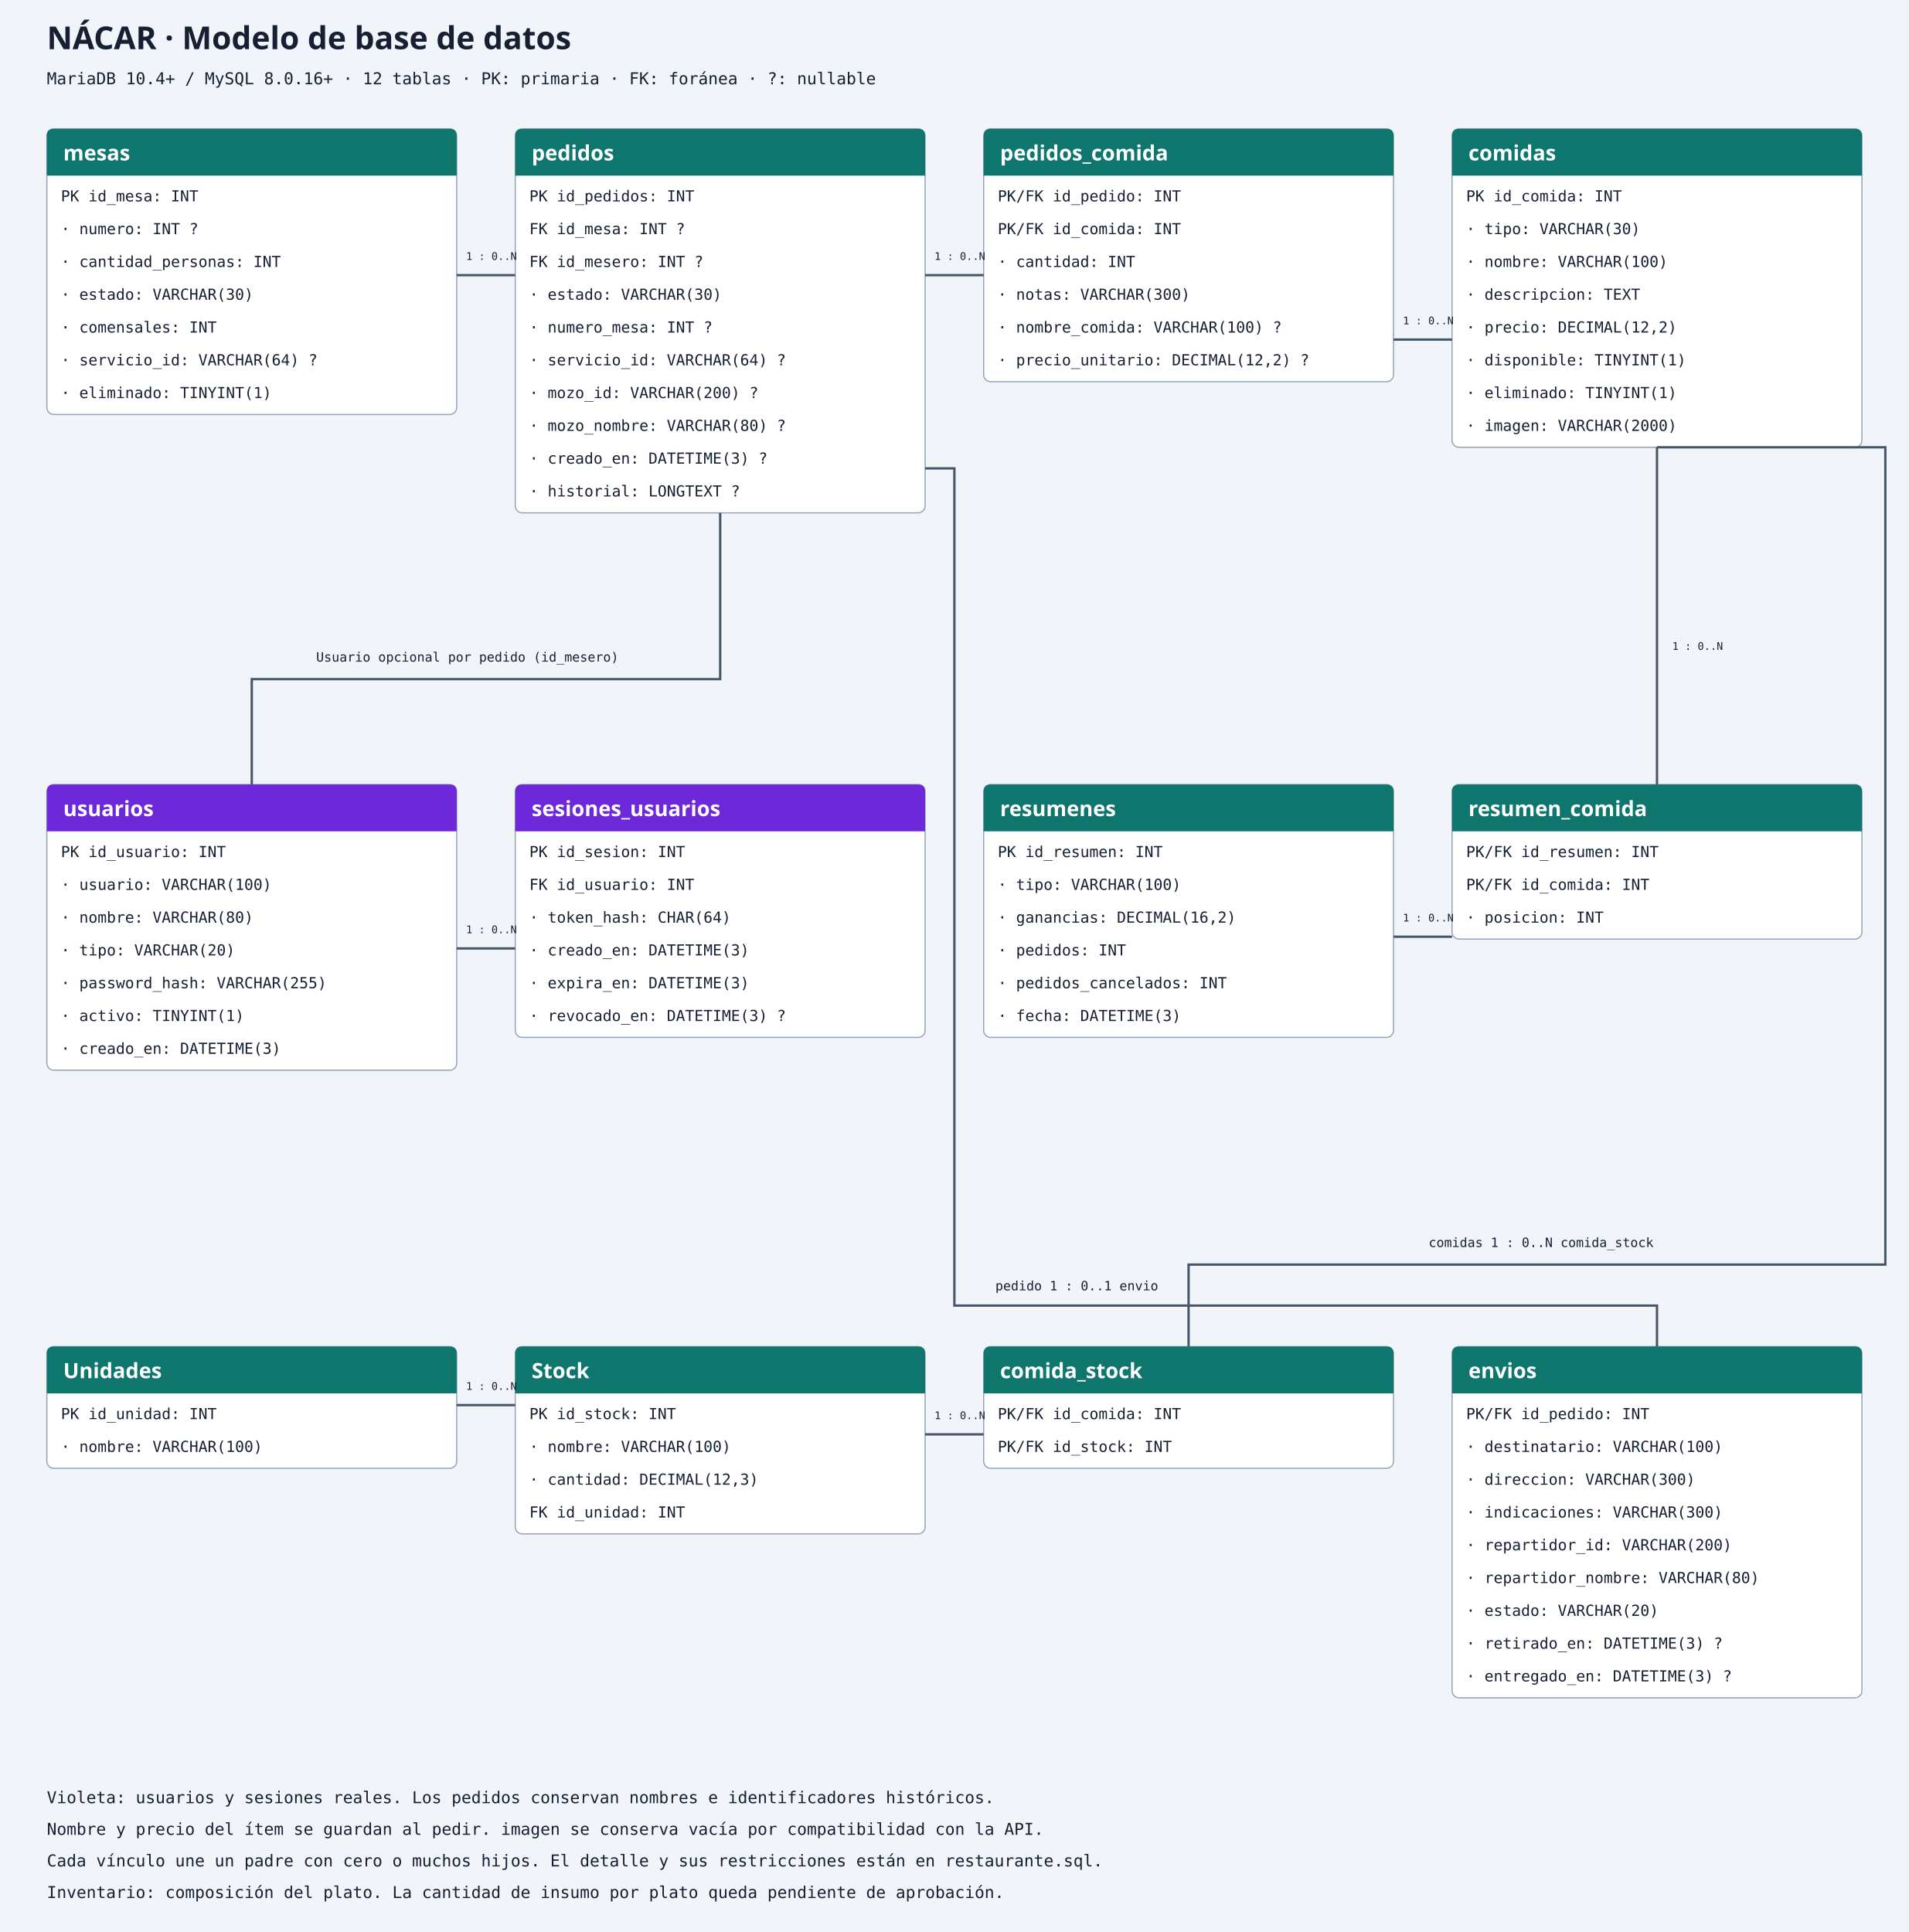
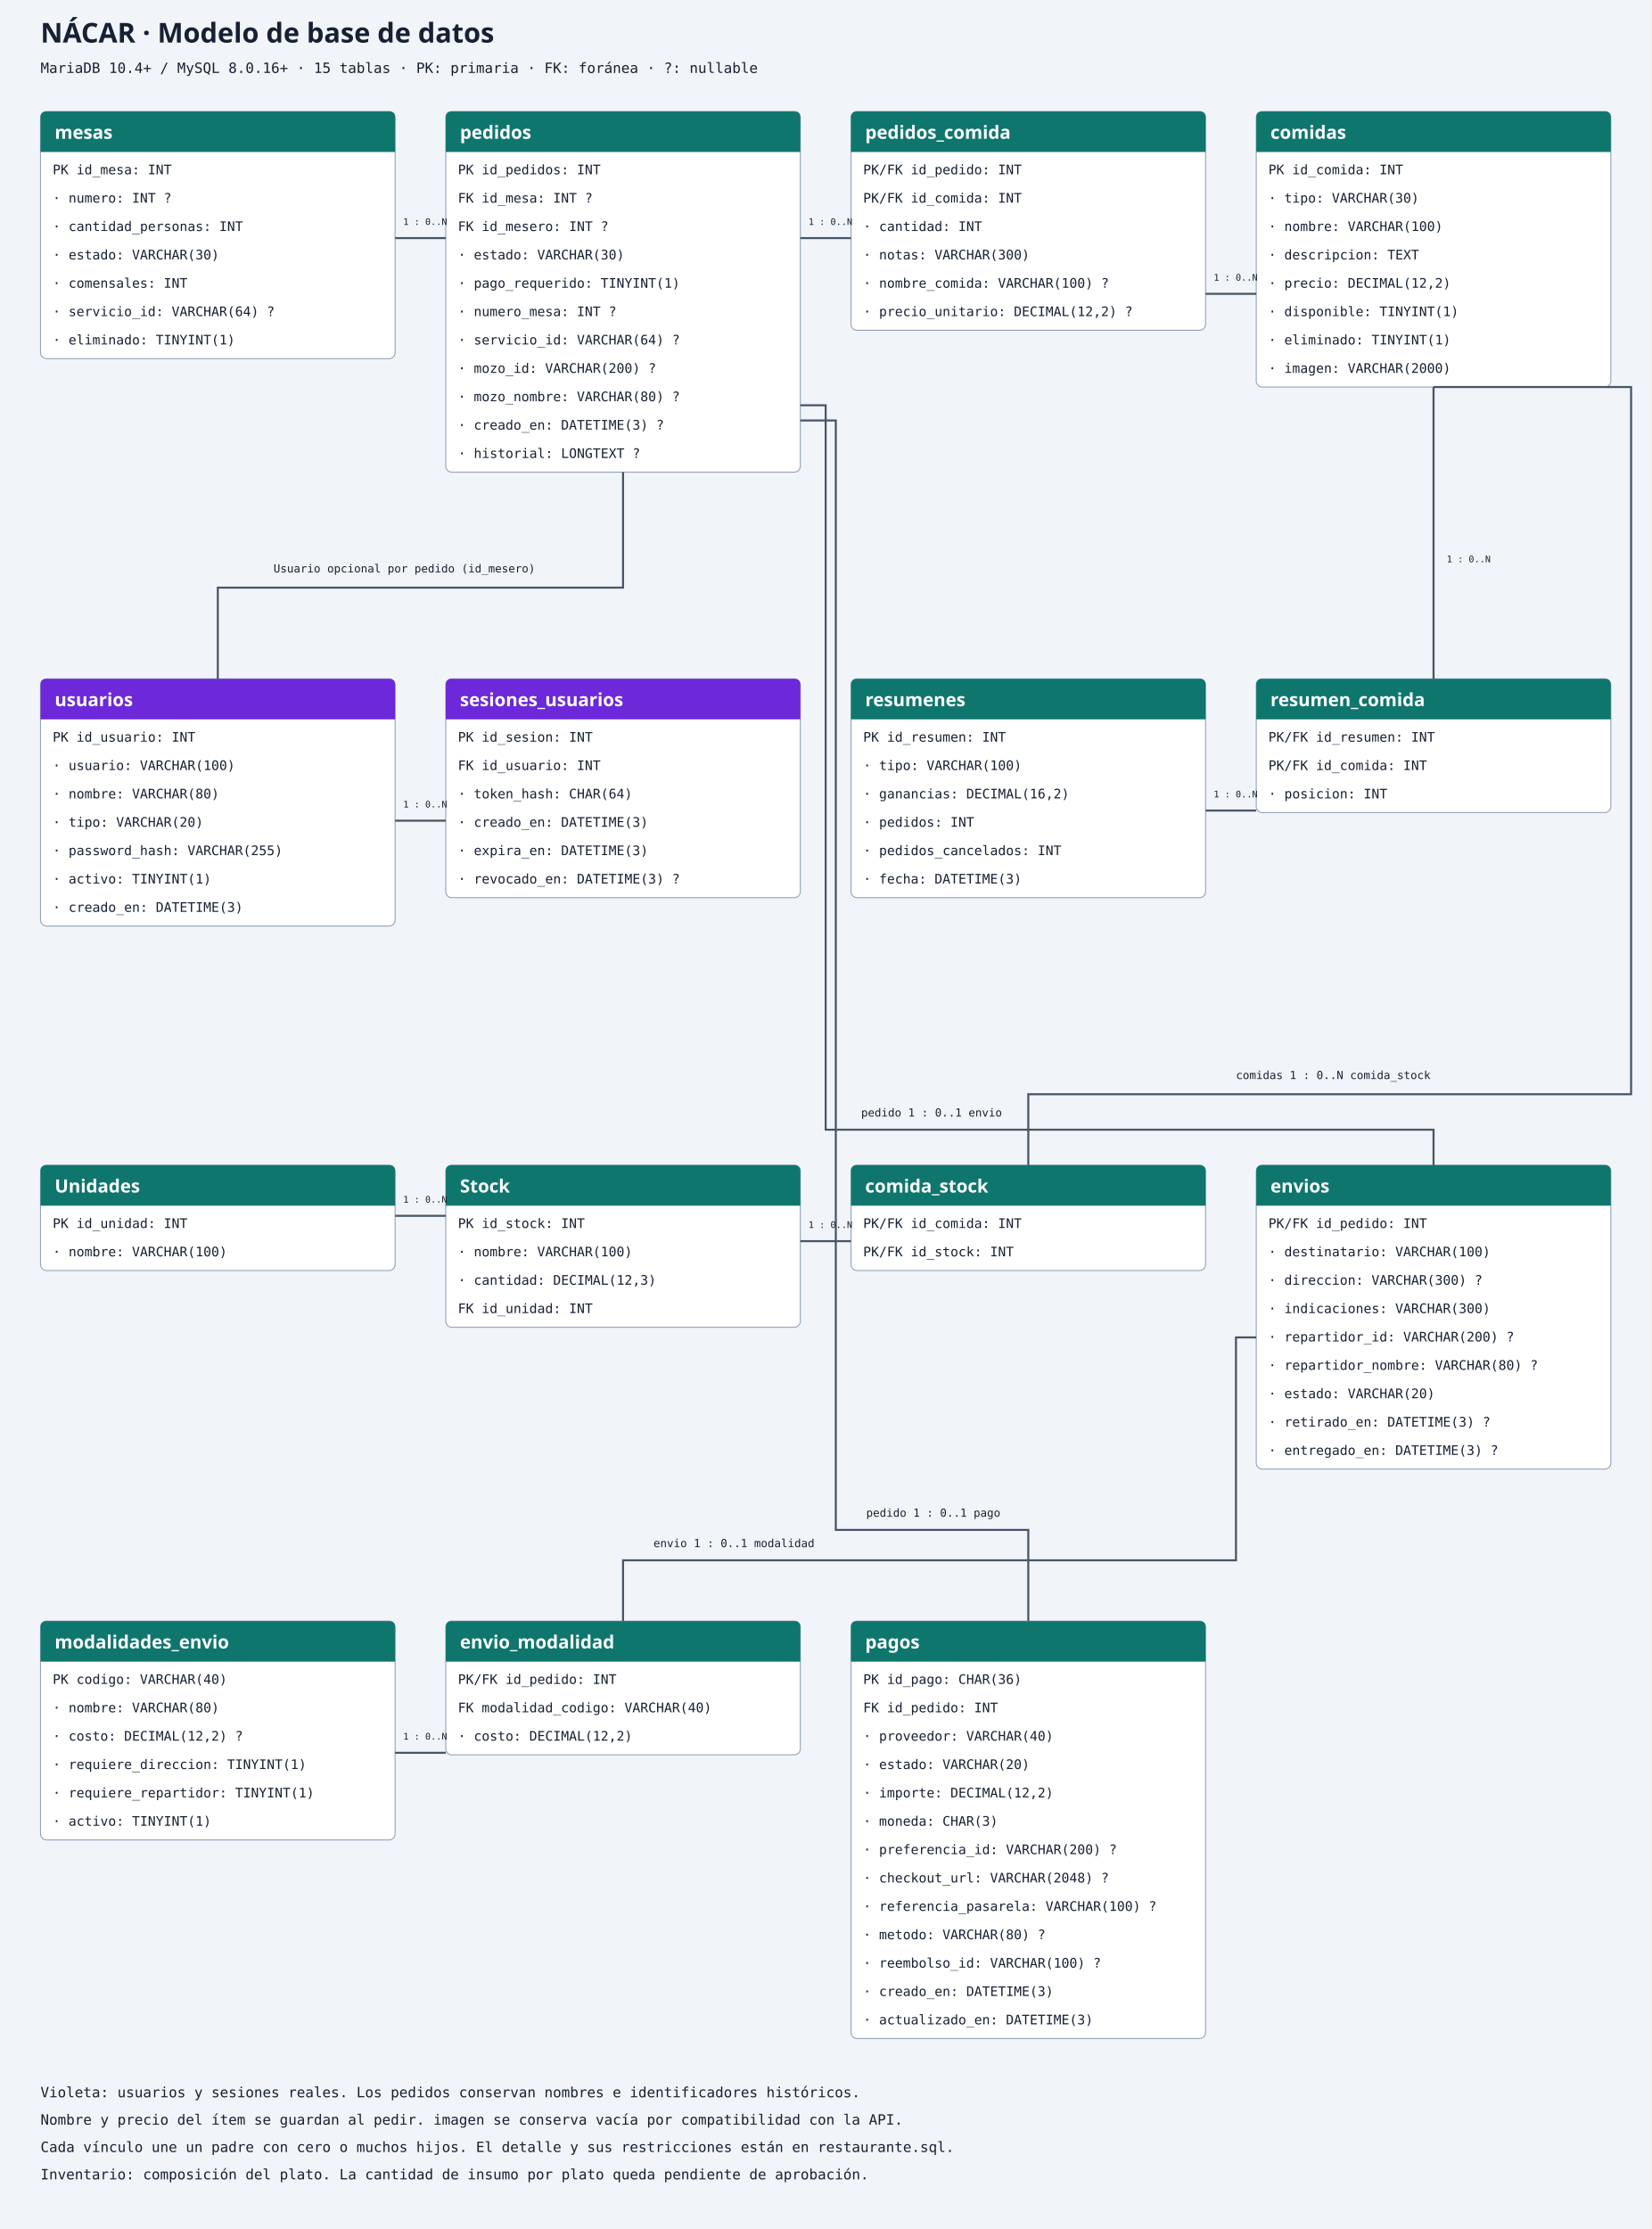
- <svg xmlns="http://www.w3.org/2000/svg" width="1630" height="1650" viewBox="0 0 1630 1650">
-   <rect width="1630" height="1650" fill="#f1f5f9" />
+ <svg xmlns="http://www.w3.org/2000/svg" width="1630" height="2200" viewBox="0 0 1630 2200">
+   <rect width="1630" height="2200" fill="#f1f5f9" />
  <style>text{font-family:Consolas,monospace;fill:#172033}.row{font-size:13px}.title{font-family:Segoe UI,sans-serif;font-weight:700}</style>
  <text class="title" x="40" y="42" font-size="27">NÁCAR · Modelo de base de datos</text>
-   <text x="40" y="72" font-size="14">MariaDB 10.4+ / MySQL 8.0.16+ · 12 tablas · PK: primaria · FK: foránea · ?: nullable</text>
+   <text x="40" y="72" font-size="14">MariaDB 10.4+ / MySQL 8.0.16+ · 15 tablas · PK: primaria · FK: foránea · ?: nullable</text>
  <rect x="40" y="670" width="350" height="244" rx="6" fill="white" stroke="#94a3b8" />
  <path d="M46,670 H384 Q390,670 390,676 V710 H40 V676 Q40,670 46,670" fill="#6d28d9" />
  <text class="title" x="54" y="697" font-size="18" style="fill:white">usuarios</text>
  <text class="row" x="52" y="732">PK    id_usuario: INT</text>
  <text class="row" x="52" y="760">·     usuario: VARCHAR(100)</text>
  <text class="row" x="52" y="788">·     nombre: VARCHAR(80)</text>
  <text class="row" x="52" y="816">·     tipo: VARCHAR(20)</text>
  <text class="row" x="52" y="844">·     password_hash: VARCHAR(255)</text>
  <text class="row" x="52" y="872">·     activo: TINYINT(1)</text>
  <text class="row" x="52" y="900">·     creado_en: DATETIME(3)</text>
  <rect x="440" y="670" width="350" height="216" rx="6" fill="white" stroke="#94a3b8" />
  <path d="M446,670 H784 Q790,670 790,676 V710 H440 V676 Q440,670 446,670" fill="#6d28d9" />
  <text class="title" x="454" y="697" font-size="18" style="fill:white">sesiones_usuarios</text>
  <text class="row" x="452" y="732">PK    id_sesion: INT</text>
  <text class="row" x="452" y="760">FK    id_usuario: INT</text>
  <text class="row" x="452" y="788">·     token_hash: CHAR(64)</text>
  <text class="row" x="452" y="816">·     creado_en: DATETIME(3)</text>
  <text class="row" x="452" y="844">·     expira_en: DATETIME(3)</text>
  <text class="row" x="452" y="872">·     revocado_en: DATETIME(3) ?</text>
  <rect x="40" y="110" width="350" height="244" rx="6" fill="white" stroke="#94a3b8" />
  <path d="M46,110 H384 Q390,110 390,116 V150 H40 V116 Q40,110 46,110" fill="#0f766e" />
  <text class="title" x="54" y="137" font-size="18" style="fill:white">mesas</text>
  <text class="row" x="52" y="172">PK    id_mesa: INT</text>
  <text class="row" x="52" y="200">·     numero: INT ?</text>
  <text class="row" x="52" y="228">·     cantidad_personas: INT</text>
  <text class="row" x="52" y="256">·     estado: VARCHAR(30)</text>
  <text class="row" x="52" y="284">·     comensales: INT</text>
  <text class="row" x="52" y="312">·     servicio_id: VARCHAR(64) ?</text>
  <text class="row" x="52" y="340">·     eliminado: TINYINT(1)</text>
  <rect x="1240" y="110" width="350" height="272" rx="6" fill="white" stroke="#94a3b8" />
  <path d="M1246,110 H1584 Q1590,110 1590,116 V150 H1240 V116 Q1240,110 1246,110" fill="#0f766e" />
  <text class="title" x="1254" y="137" font-size="18" style="fill:white">comidas</text>
  <text class="row" x="1252" y="172">PK    id_comida: INT</text>
  <text class="row" x="1252" y="200">·     tipo: VARCHAR(30)</text>
  <text class="row" x="1252" y="228">·     nombre: VARCHAR(100)</text>
  <text class="row" x="1252" y="256">·     descripcion: TEXT</text>
  <text class="row" x="1252" y="284">·     precio: DECIMAL(12,2)</text>
  <text class="row" x="1252" y="312">·     disponible: TINYINT(1)</text>
  <text class="row" x="1252" y="340">·     eliminado: TINYINT(1)</text>
  <text class="row" x="1252" y="368">·     imagen: VARCHAR(2000)</text>
-   <rect x="440" y="110" width="350" height="328" rx="6" fill="white" stroke="#94a3b8" />
+   <rect x="440" y="110" width="350" height="356" rx="6" fill="white" stroke="#94a3b8" />
  <path d="M446,110 H784 Q790,110 790,116 V150 H440 V116 Q440,110 446,110" fill="#0f766e" />
  <text class="title" x="454" y="137" font-size="18" style="fill:white">pedidos</text>
  <text class="row" x="452" y="172">PK    id_pedidos: INT</text>
  <text class="row" x="452" y="200">FK    id_mesa: INT ?</text>
  <text class="row" x="452" y="228">FK    id_mesero: INT ?</text>
  <text class="row" x="452" y="256">·     estado: VARCHAR(30)</text>
-   <text class="row" x="452" y="284">·     numero_mesa: INT ?</text>
-   <text class="row" x="452" y="312">·     servicio_id: VARCHAR(64) ?</text>
-   <text class="row" x="452" y="340">·     mozo_id: VARCHAR(200) ?</text>
-   <text class="row" x="452" y="368">·     mozo_nombre: VARCHAR(80) ?</text>
-   <text class="row" x="452" y="396">·     creado_en: DATETIME(3) ?</text>
-   <text class="row" x="452" y="424">·     historial: LONGTEXT ?</text>
+   <text class="row" x="452" y="284">·     pago_requerido: TINYINT(1)</text>
+   <text class="row" x="452" y="312">·     numero_mesa: INT ?</text>
+   <text class="row" x="452" y="340">·     servicio_id: VARCHAR(64) ?</text>
+   <text class="row" x="452" y="368">·     mozo_id: VARCHAR(200) ?</text>
+   <text class="row" x="452" y="396">·     mozo_nombre: VARCHAR(80) ?</text>
+   <text class="row" x="452" y="424">·     creado_en: DATETIME(3) ?</text>
+   <text class="row" x="452" y="452">·     historial: LONGTEXT ?</text>
  <rect x="840" y="110" width="350" height="216" rx="6" fill="white" stroke="#94a3b8" />
  <path d="M846,110 H1184 Q1190,110 1190,116 V150 H840 V116 Q840,110 846,110" fill="#0f766e" />
  <text class="title" x="854" y="137" font-size="18" style="fill:white">pedidos_comida</text>
  <text class="row" x="852" y="172">PK/FK id_pedido: INT</text>
  <text class="row" x="852" y="200">PK/FK id_comida: INT</text>
  <text class="row" x="852" y="228">·     cantidad: INT</text>
  <text class="row" x="852" y="256">·     notas: VARCHAR(300)</text>
  <text class="row" x="852" y="284">·     nombre_comida: VARCHAR(100) ?</text>
  <text class="row" x="852" y="312">·     precio_unitario: DECIMAL(12,2) ?</text>
  <rect x="840" y="670" width="350" height="216" rx="6" fill="white" stroke="#94a3b8" />
  <path d="M846,670 H1184 Q1190,670 1190,676 V710 H840 V676 Q840,670 846,670" fill="#0f766e" />
  <text class="title" x="854" y="697" font-size="18" style="fill:white">resumenes</text>
  <text class="row" x="852" y="732">PK    id_resumen: INT</text>
  <text class="row" x="852" y="760">·     tipo: VARCHAR(100)</text>
  <text class="row" x="852" y="788">·     ganancias: DECIMAL(16,2)</text>
  <text class="row" x="852" y="816">·     pedidos: INT</text>
  <text class="row" x="852" y="844">·     pedidos_cancelados: INT</text>
  <text class="row" x="852" y="872">·     fecha: DATETIME(3)</text>
  <rect x="1240" y="670" width="350" height="132" rx="6" fill="white" stroke="#94a3b8" />
  <path d="M1246,670 H1584 Q1590,670 1590,676 V710 H1240 V676 Q1240,670 1246,670" fill="#0f766e" />
  <text class="title" x="1254" y="697" font-size="18" style="fill:white">resumen_comida</text>
  <text class="row" x="1252" y="732">PK/FK id_resumen: INT</text>
  <text class="row" x="1252" y="760">PK/FK id_comida: INT</text>
  <text class="row" x="1252" y="788">·     posicion: INT</text>
  <rect x="40" y="1150" width="350" height="104" rx="6" fill="white" stroke="#94a3b8" />
  <path d="M46,1150 H384 Q390,1150 390,1156 V1190 H40 V1156 Q40,1150 46,1150" fill="#0f766e" />
  <text class="title" x="54" y="1177" font-size="18" style="fill:white">Unidades</text>
  <text class="row" x="52" y="1212">PK    id_unidad: INT</text>
  <text class="row" x="52" y="1240">·     nombre: VARCHAR(100)</text>
  <rect x="440" y="1150" width="350" height="160" rx="6" fill="white" stroke="#94a3b8" />
  <path d="M446,1150 H784 Q790,1150 790,1156 V1190 H440 V1156 Q440,1150 446,1150" fill="#0f766e" />
  <text class="title" x="454" y="1177" font-size="18" style="fill:white">Stock</text>
  <text class="row" x="452" y="1212">PK    id_stock: INT</text>
  <text class="row" x="452" y="1240">·     nombre: VARCHAR(100)</text>
  <text class="row" x="452" y="1268">·     cantidad: DECIMAL(12,3)</text>
  <text class="row" x="452" y="1296">FK    id_unidad: INT</text>
  <rect x="840" y="1150" width="350" height="104" rx="6" fill="white" stroke="#94a3b8" />
  <path d="M846,1150 H1184 Q1190,1150 1190,1156 V1190 H840 V1156 Q840,1150 846,1150" fill="#0f766e" />
  <text class="title" x="854" y="1177" font-size="18" style="fill:white">comida_stock</text>
  <text class="row" x="852" y="1212">PK/FK id_comida: INT</text>
  <text class="row" x="852" y="1240">PK/FK id_stock: INT</text>
  <rect x="1240" y="1150" width="350" height="300" rx="6" fill="white" stroke="#94a3b8" />
  <path d="M1246,1150 H1584 Q1590,1150 1590,1156 V1190 H1240 V1156 Q1240,1150 1246,1150" fill="#0f766e" />
  <text class="title" x="1254" y="1177" font-size="18" style="fill:white">envios</text>
  <text class="row" x="1252" y="1212">PK/FK id_pedido: INT</text>
  <text class="row" x="1252" y="1240">·     destinatario: VARCHAR(100)</text>
-   <text class="row" x="1252" y="1268">·     direccion: VARCHAR(300)</text>
+   <text class="row" x="1252" y="1268">·     direccion: VARCHAR(300) ?</text>
  <text class="row" x="1252" y="1296">·     indicaciones: VARCHAR(300)</text>
-   <text class="row" x="1252" y="1324">·     repartidor_id: VARCHAR(200)</text>
-   <text class="row" x="1252" y="1352">·     repartidor_nombre: VARCHAR(80)</text>
+   <text class="row" x="1252" y="1324">·     repartidor_id: VARCHAR(200) ?</text>
+   <text class="row" x="1252" y="1352">·     repartidor_nombre: VARCHAR(80) ?</text>
  <text class="row" x="1252" y="1380">·     estado: VARCHAR(20)</text>
  <text class="row" x="1252" y="1408">·     retirado_en: DATETIME(3) ?</text>
  <text class="row" x="1252" y="1436">·     entregado_en: DATETIME(3) ?</text>
+   <rect x="40" y="1600" width="350" height="216" rx="6" fill="white" stroke="#94a3b8" />
+   <path d="M46,1600 H384 Q390,1600 390,1606 V1640 H40 V1606 Q40,1600 46,1600" fill="#0f766e" />
+   <text class="title" x="54" y="1627" font-size="18" style="fill:white">modalidades_envio</text>
+   <text class="row" x="52" y="1662">PK    codigo: VARCHAR(40)</text>
+   <text class="row" x="52" y="1690">·     nombre: VARCHAR(80)</text>
+   <text class="row" x="52" y="1718">·     costo: DECIMAL(12,2) ?</text>
+   <text class="row" x="52" y="1746">·     requiere_direccion: TINYINT(1)</text>
+   <text class="row" x="52" y="1774">·     requiere_repartidor: TINYINT(1)</text>
+   <text class="row" x="52" y="1802">·     activo: TINYINT(1)</text>
+   <rect x="440" y="1600" width="350" height="132" rx="6" fill="white" stroke="#94a3b8" />
+   <path d="M446,1600 H784 Q790,1600 790,1606 V1640 H440 V1606 Q440,1600 446,1600" fill="#0f766e" />
+   <text class="title" x="454" y="1627" font-size="18" style="fill:white">envio_modalidad</text>
+   <text class="row" x="452" y="1662">PK/FK id_pedido: INT</text>
+   <text class="row" x="452" y="1690">FK    modalidad_codigo: VARCHAR(40)</text>
+   <text class="row" x="452" y="1718">·     costo: DECIMAL(12,2)</text>
+   <rect x="840" y="1600" width="350" height="412" rx="6" fill="white" stroke="#94a3b8" />
+   <path d="M846,1600 H1184 Q1190,1600 1190,1606 V1640 H840 V1606 Q840,1600 846,1600" fill="#0f766e" />
+   <text class="title" x="854" y="1627" font-size="18" style="fill:white">pagos</text>
+   <text class="row" x="852" y="1662">PK    id_pago: CHAR(36)</text>
+   <text class="row" x="852" y="1690">FK    id_pedido: INT</text>
+   <text class="row" x="852" y="1718">·     proveedor: VARCHAR(40)</text>
+   <text class="row" x="852" y="1746">·     estado: VARCHAR(20)</text>
+   <text class="row" x="852" y="1774">·     importe: DECIMAL(12,2)</text>
+   <text class="row" x="852" y="1802">·     moneda: CHAR(3)</text>
+   <text class="row" x="852" y="1830">·     preferencia_id: VARCHAR(200) ?</text>
+   <text class="row" x="852" y="1858">·     checkout_url: VARCHAR(2048) ?</text>
+   <text class="row" x="852" y="1886">·     referencia_pasarela: VARCHAR(100) ?</text>
+   <text class="row" x="852" y="1914">·     metodo: VARCHAR(80) ?</text>
+   <text class="row" x="852" y="1942">·     reembolso_id: VARCHAR(100) ?</text>
+   <text class="row" x="852" y="1970">·     creado_en: DATETIME(3)</text>
+   <text class="row" x="852" y="1998">·     actualizado_en: DATETIME(3)</text>
+   <polyline points="390,1730 440,1730" fill="none" stroke="#475569" stroke-width="2" />
+   <text x="398" y="1717" font-size="9">1 : 0..N</text>
+   <polyline points="1240,1320 1220,1320 1220,1540 615,1540 615,1600" fill="none" stroke="#475569" stroke-width="2" />
+   <text x="645" y="1527" font-size="11">envio 1 : 0..1 modalidad</text>
+   <polyline points="790,415 825,415 825,1510 1015,1510 1015,1600" fill="none" stroke="#475569" stroke-width="2" />
+   <text x="855" y="1497" font-size="11">pedido 1 : 0..1 pago</text>
  <polyline points="790,400 815,400 815,1115 1415,1115 1415,1150" fill="none" stroke="#475569" stroke-width="2" />
  <text x="850" y="1102" font-size="11">pedido 1 : 0..1 envio</text>
  <polyline points="390,235 440,235" fill="none" stroke="#475569" stroke-width="2" />
  <text x="398" y="222" font-size="9">1 : 0..N</text>
  <polyline points="790,235 840,235" fill="none" stroke="#475569" stroke-width="2" />
  <text x="798" y="222" font-size="9">1 : 0..N</text>
  <polyline points="1240,290 1190,290" fill="none" stroke="#475569" stroke-width="2" />
  <text x="1198" y="277" font-size="9">1 : 0..N</text>
  <polyline points="390,810 440,810" fill="none" stroke="#475569" stroke-width="2" />
  <text x="398" y="797" font-size="9">1 : 0..N</text>
-   <polyline points="215,670 215,580 615,580 615,438" fill="none" stroke="#475569" stroke-width="2" />
+   <polyline points="215,670 215,580 615,580 615,466" fill="none" stroke="#475569" stroke-width="2" />
  <text x="270" y="565" font-size="11">Usuario opcional por pedido (id_mesero)</text>
  <polyline points="1190,800 1240,800" fill="none" stroke="#475569" stroke-width="2" />
  <text x="1198" y="787" font-size="9">1 : 0..N</text>
  <polyline points="1415,382 1415,670" fill="none" stroke="#475569" stroke-width="2" />
  <text x="1428" y="555" font-size="9">1 : 0..N</text>
  <polyline points="390,1200 440,1200" fill="none" stroke="#475569" stroke-width="2" />
  <text x="398" y="1187" font-size="9">1 : 0..N</text>
  <polyline points="790,1225 840,1225" fill="none" stroke="#475569" stroke-width="2" />
  <text x="798" y="1212" font-size="9">1 : 0..N</text>
  <polyline points="1415,382 1610,382 1610,1080 1015,1080 1015,1150" fill="none" stroke="#475569" stroke-width="2" />
  <text x="1220" y="1065" font-size="11">comidas 1 : 0..N comida_stock</text>
-   <text x="40" y="1540" font-size="14">Violeta: usuarios y sesiones reales. Los pedidos conservan nombres e identificadores históricos.</text>
-   <text x="40" y="1567" font-size="14">Nombre y precio del ítem se guardan al pedir. imagen se conserva vacía por compatibilidad con la API.</text>
-   <text x="40" y="1594" font-size="14">Cada vínculo une un padre con cero o muchos hijos. El detalle y sus restricciones están en restaurante.sql.</text>
-   <text x="40" y="1621" font-size="14">Inventario: composición del plato. La cantidad de insumo por plato queda pendiente de aprobación.</text>
+   <text x="40" y="2070" font-size="14">Violeta: usuarios y sesiones reales. Los pedidos conservan nombres e identificadores históricos.</text>
+   <text x="40" y="2097" font-size="14">Nombre y precio del ítem se guardan al pedir. imagen se conserva vacía por compatibilidad con la API.</text>
+   <text x="40" y="2124" font-size="14">Cada vínculo une un padre con cero o muchos hijos. El detalle y sus restricciones están en restaurante.sql.</text>
+   <text x="40" y="2151" font-size="14">Inventario: composición del plato. La cantidad de insumo por plato queda pendiente de aprobación.</text>
</svg>
